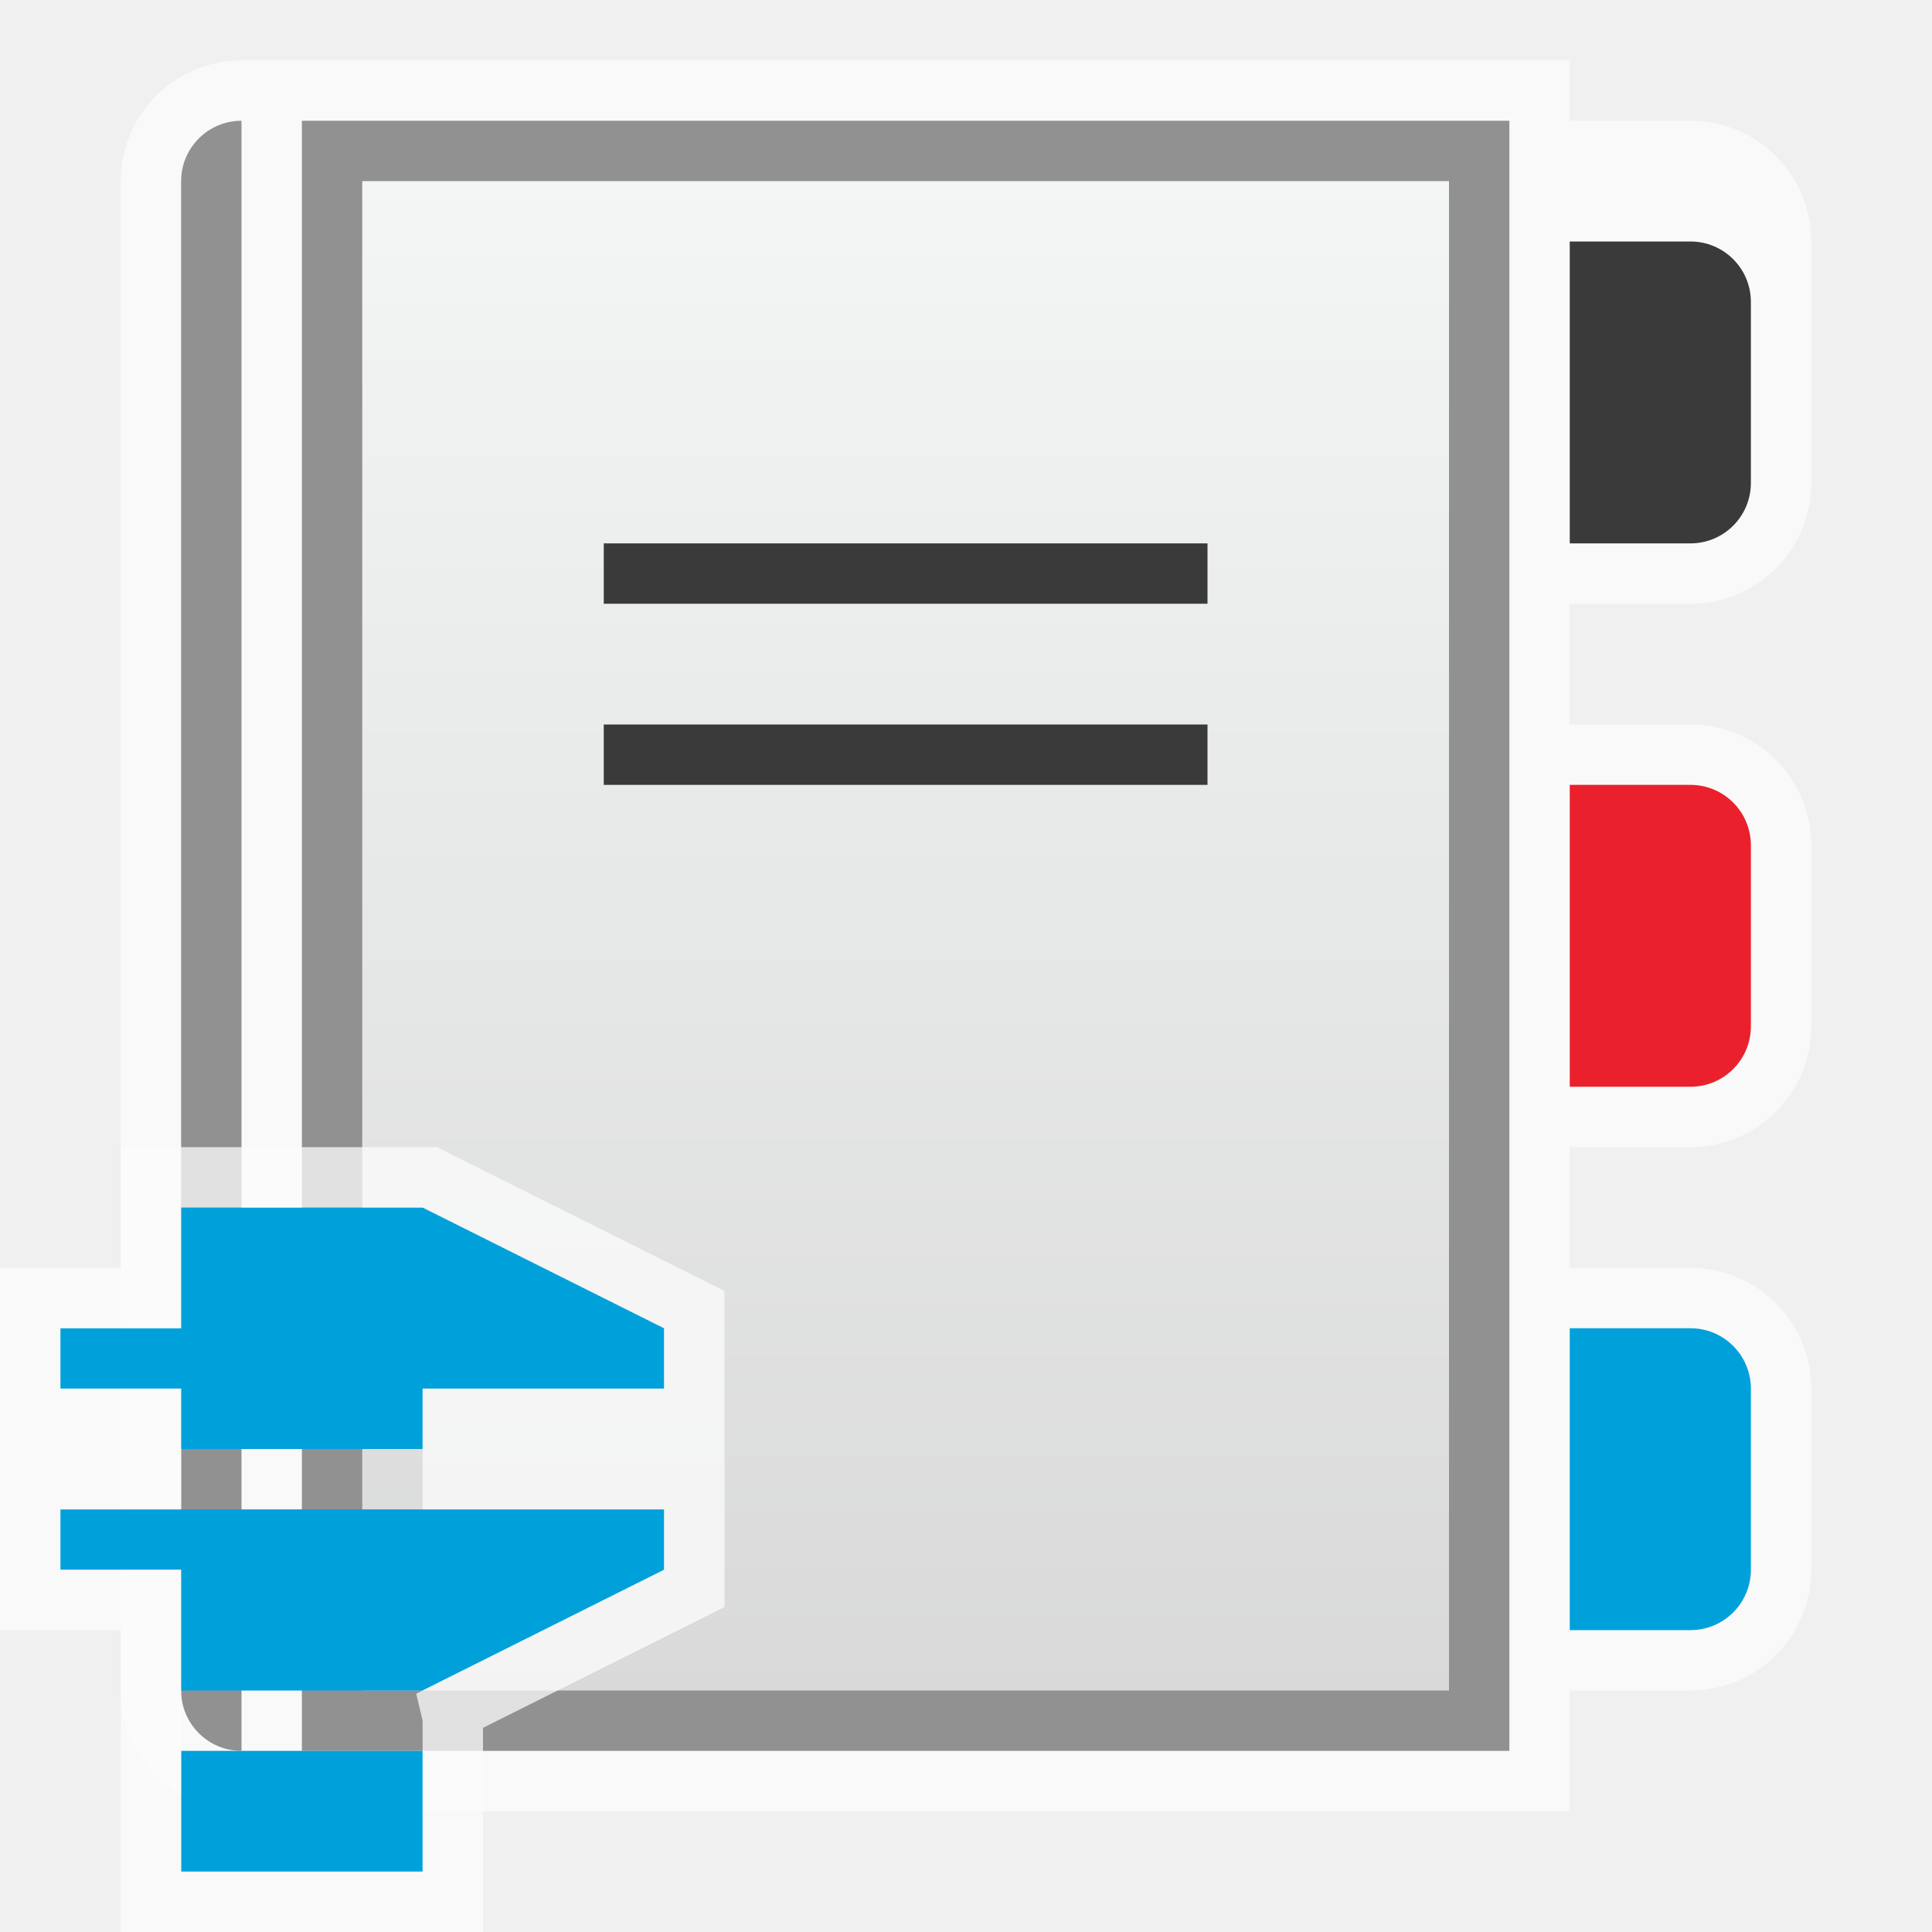
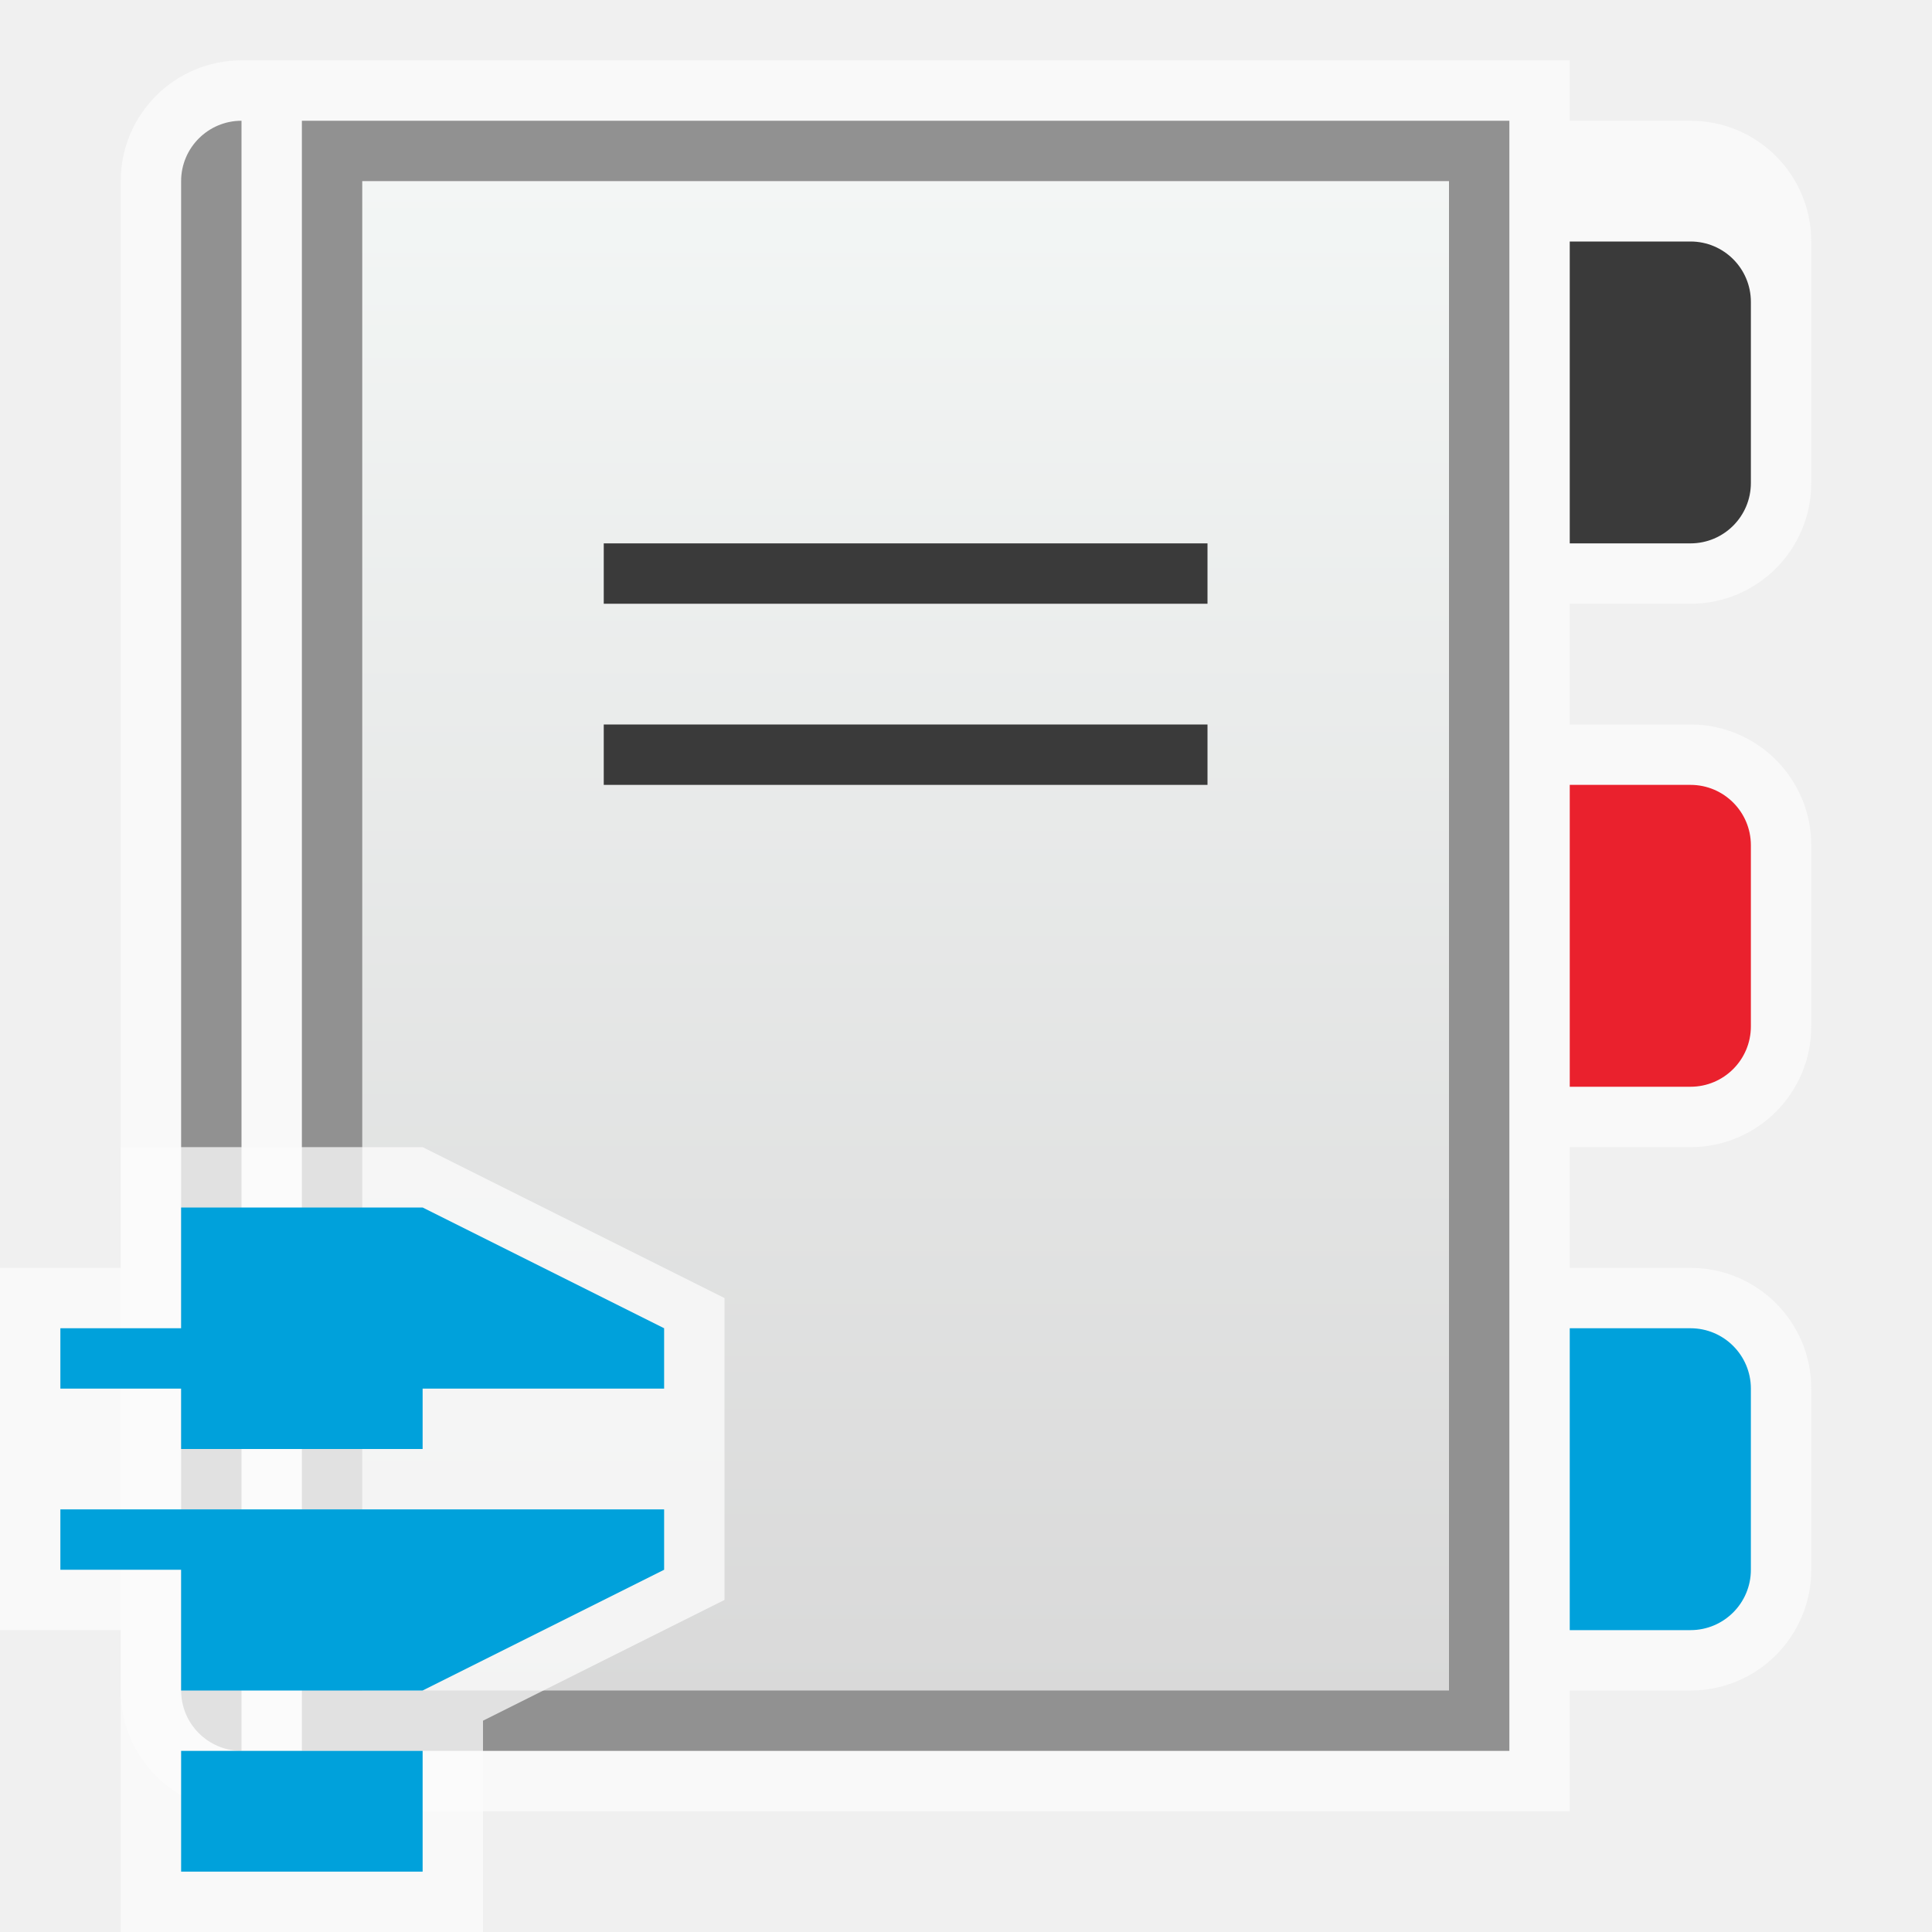
<svg xmlns="http://www.w3.org/2000/svg" width="32" height="32" viewBox="0 0 32 32" fill="none">
  <g clip-path="url(#clip0_2071_13720)">
    <path d="M2 3C2 1.895 2.895 1 4 1H26V2H28C29.105 2 30 2.895 30 4V8C30 9.105 29.105 10 28 10L26 10V12H28C29.105 12 30 12.895 30 14V17C30 18.105 29.105 19 28 19H26V21L28 21C29.105 21 30 21.895 30 23V26C30 27.105 29.105 28 28 28H26V30H4C2.895 30 2 29.105 2 28V3Z" fill="#FCFCFC" fill-opacity="0.75" />
    <path d="M26 4H28C28.552 4 29 4.448 29 5V8C29 8.552 28.552 9 28 9H26V4Z" fill="#3A3A3A" />
    <path d="M26 22H28C28.552 22 29 22.448 29 23V26C29 26.552 28.552 27 28 27H26V22Z" fill="#00A1DB" />
    <path d="M26 13H28C28.552 13 29 13.448 29 14V17C29 17.552 28.552 18 28 18H26V13Z" fill="#EA212D" />
    <path d="M5.5 2.5H24.5V28.5H5.5V2.5Z" fill="url(#paint0_linear_2071_13720)" stroke="#919191" />
    <path d="M3 3C3 2.448 3.448 2 4 2V29C3.448 29 3 28.552 3 28V3Z" fill="#919191" />
    <rect x="20" y="9" width="1" height="10" transform="rotate(90 20 9)" fill="#3A3A3A" />
    <rect x="20" y="12" width="1" height="10" transform="rotate(90 20 12)" fill="#3A3A3A" />
    <g clip-path="url(#clip1_2071_13720)">
+       <path d="M0 21H2V19H7L12 21.5V26.5L8 28.5V32H2V27H0V21Z" fill="#FCFCFC" fill-opacity="0.75" />
      <path d="M7 20L11 22V23H7V24H3V23H1V22H3V20H7Z" fill="#00A1DB" />
      <path d="M3 26H1V25H11V26L7 28H3V26Z" fill="#00A1DB" />
      <path d="M7 29H3V31H7V29Z" fill="#00A1DB" />
-       <path d="M7 19.5H7.118L7.224 19.553L11.224 21.553L11.5 21.691V22V23V23.5H11H7.5V24V24.5H11H11.5V25V26V26.309L11.224 26.447L7.224 28.447L7.118 28.5H7.5V29V31V31.5H7H3H2.5V31V29V28.5V28V26.5H1H0.5V26V25V24.5H1H2.5V24V23.5H1H0.5V23V22V21.5H1H2.5V20V19.5H3H7Z" stroke="#FCFCFC" stroke-opacity="0.75" />
    </g>
  </g>
  <defs>
    <linearGradient id="paint0_linear_2071_13720" x1="15" y1="2" x2="15" y2="29" gradientUnits="userSpaceOnUse">
      <stop stop-color="#F4F7F6" />
      <stop offset="1" stop-color="#D8D8D8" />
    </linearGradient>
    <clipPath id="clip0_2071_13720">
      <rect width="32" height="32" fill="white" />
    </clipPath>
    <clipPath id="clip1_2071_13720">
      <rect width="12" height="13" fill="white" transform="translate(0 19)" />
    </clipPath>
  </defs>
</svg>
